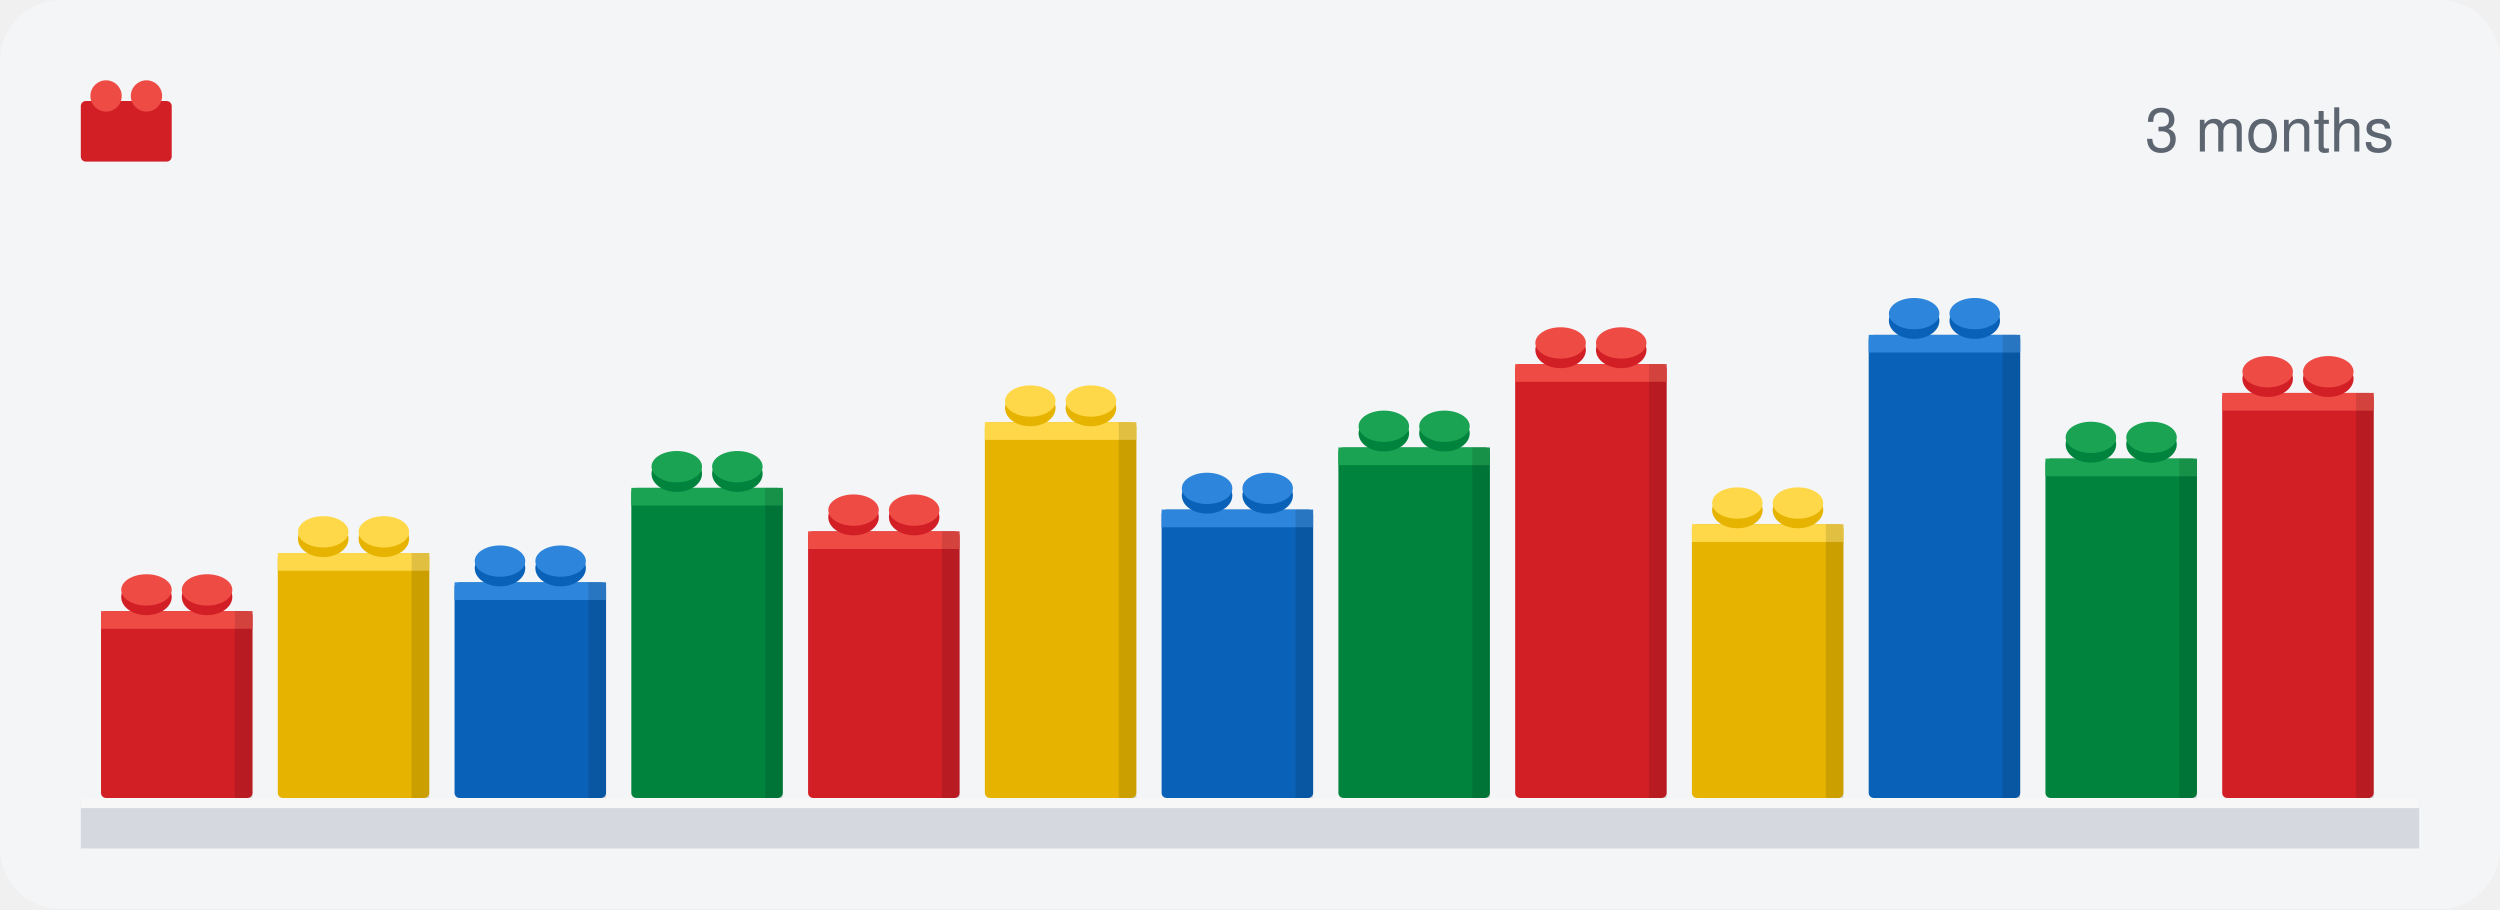
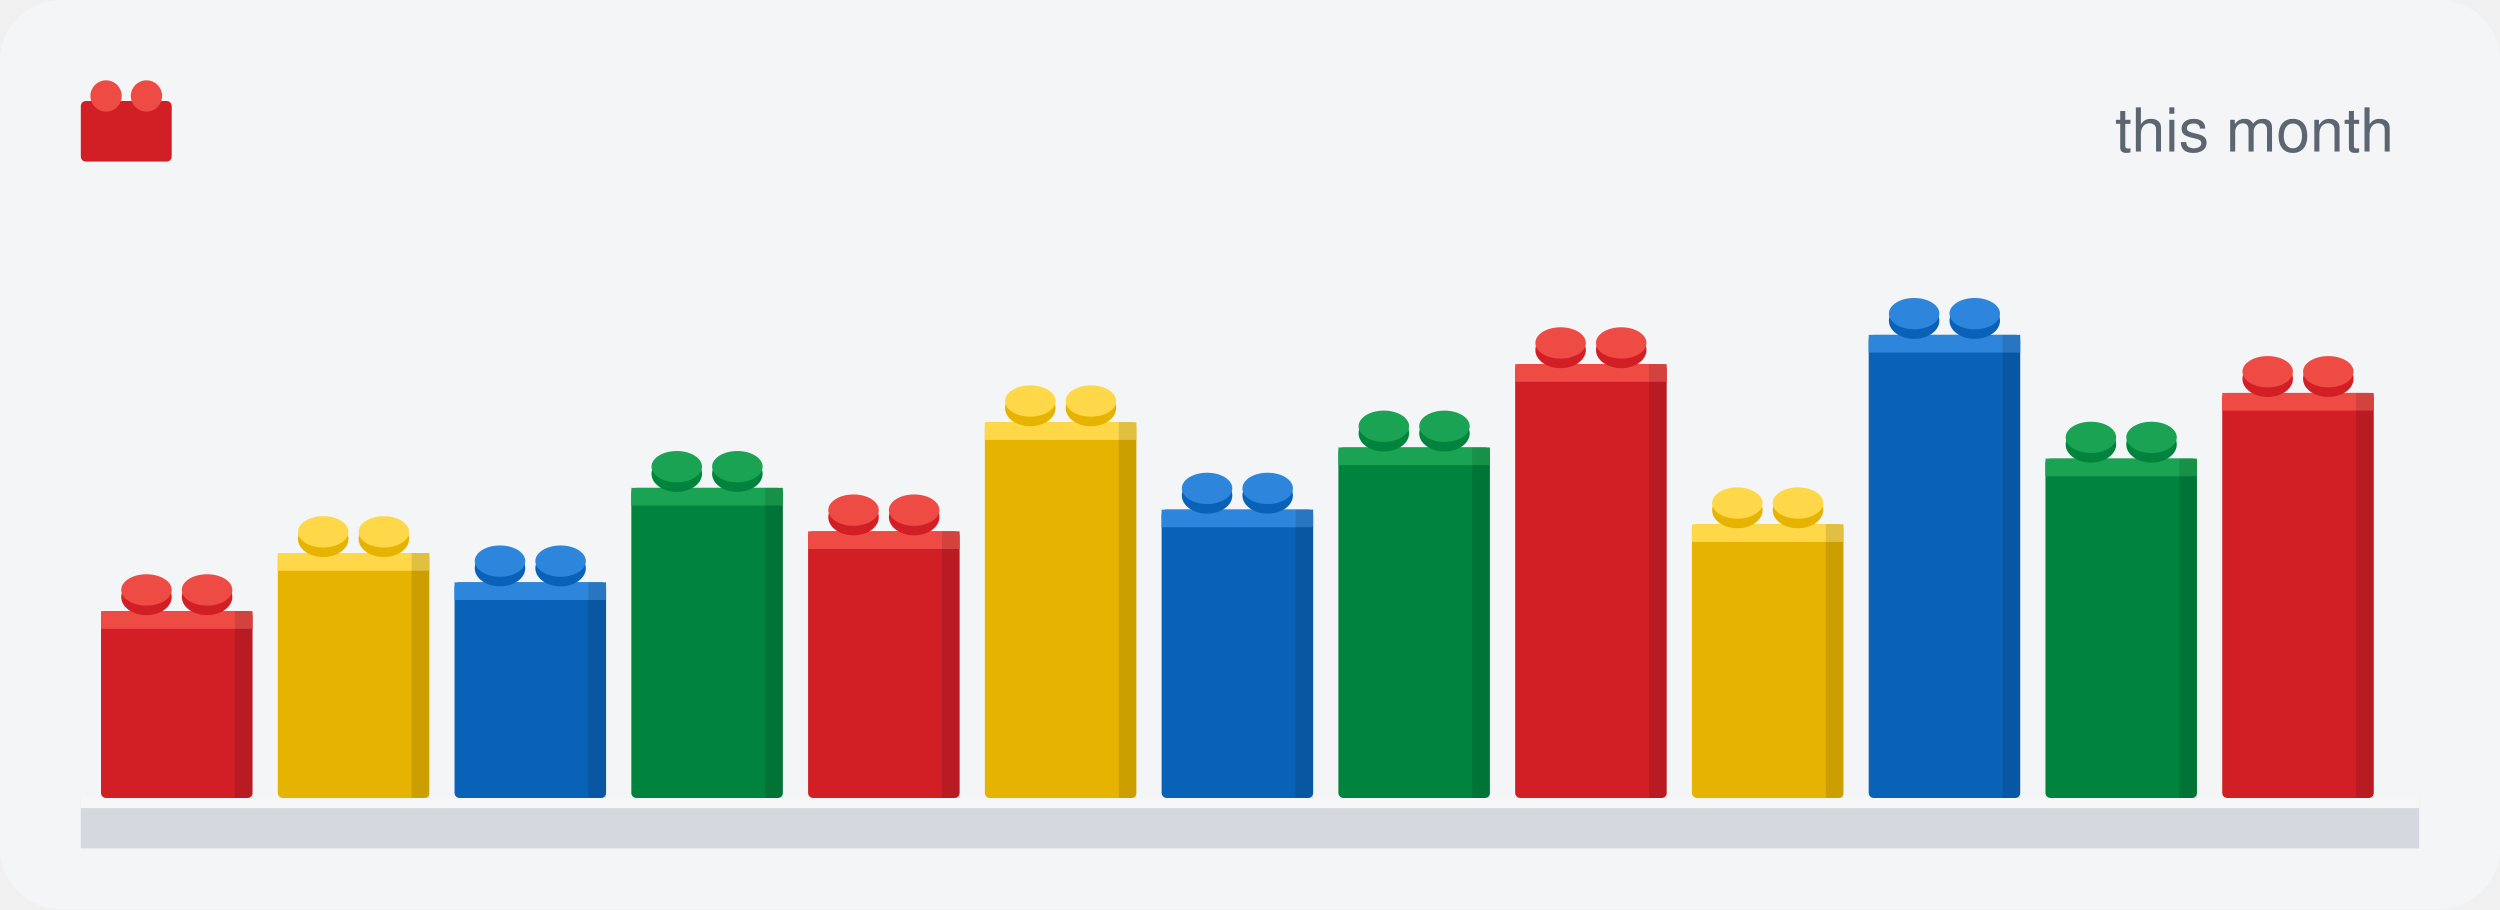
<svg xmlns="http://www.w3.org/2000/svg" width="495" height="180" viewBox="0 0 495 180" role="img" aria-labelledby="t d">
  <defs>
    <clipPath id="clip">
      <rect width="495" height="180" rx="12" />
    </clipPath>
  </defs>
  <g clip-path="url(#clip)">
    <rect width="495" height="180" fill="#f4f5f7" />
    <rect x="16" y="158" width="463" height="10" fill="#d5d8de" />
    <rect x="16" y="158" width="463" height="2" fill="#ffffff" opacity="0.8" />
    <g>
      <rect x="20.0" y="121.0" width="30" height="37.0" rx="1" fill="#d21f26" />
      <rect x="20.0" y="121.0" width="30" height="3.5" fill="#ef4b45" />
      <rect x="46.5" y="121.0" width="3.5" height="37.0" fill="#000" opacity="0.12" />
      <ellipse cx="29.0" cy="118.2" rx="5" ry="3.6" fill="#d21f26" />
      <ellipse cx="29.0" cy="116.8" rx="5" ry="3.1" fill="#ef4b45" />
      <ellipse cx="41.0" cy="118.2" rx="5" ry="3.6" fill="#d21f26" />
      <ellipse cx="41.0" cy="116.8" rx="5" ry="3.1" fill="#ef4b45" />
    </g>
    <g>
      <rect x="55.0" y="109.5" width="30" height="48.5" rx="1" fill="#e6b400" />
      <rect x="55.0" y="109.5" width="30" height="3.5" fill="#ffd84a" />
      <rect x="81.5" y="109.5" width="3.5" height="48.5" fill="#000" opacity="0.12" />
      <ellipse cx="64.0" cy="106.7" rx="5" ry="3.6" fill="#e6b400" />
      <ellipse cx="64.0" cy="105.3" rx="5" ry="3.1" fill="#ffd84a" />
      <ellipse cx="76.0" cy="106.7" rx="5" ry="3.6" fill="#e6b400" />
      <ellipse cx="76.0" cy="105.3" rx="5" ry="3.1" fill="#ffd84a" />
    </g>
    <g>
      <rect x="90.0" y="115.3" width="30" height="42.7" rx="1" fill="#0a62b8" />
      <rect x="90.0" y="115.3" width="30" height="3.5" fill="#2d86db" />
      <rect x="116.5" y="115.3" width="3.5" height="42.7" fill="#000" opacity="0.12" />
      <ellipse cx="99.0" cy="112.5" rx="5" ry="3.6" fill="#0a62b8" />
      <ellipse cx="99.0" cy="111.1" rx="5" ry="3.1" fill="#2d86db" />
      <ellipse cx="111.0" cy="112.5" rx="5" ry="3.6" fill="#0a62b8" />
      <ellipse cx="111.0" cy="111.1" rx="5" ry="3.1" fill="#2d86db" />
    </g>
    <g>
      <rect x="125.0" y="96.6" width="30" height="61.4" rx="1" fill="#00843d" />
      <rect x="125.0" y="96.6" width="30" height="3.5" fill="#1aa352" />
      <rect x="151.5" y="96.6" width="3.5" height="61.4" fill="#000" opacity="0.12" />
      <ellipse cx="134.0" cy="93.8" rx="5" ry="3.6" fill="#00843d" />
      <ellipse cx="134.0" cy="92.4" rx="5" ry="3.1" fill="#1aa352" />
      <ellipse cx="146.0" cy="93.8" rx="5" ry="3.6" fill="#00843d" />
      <ellipse cx="146.0" cy="92.4" rx="5" ry="3.1" fill="#1aa352" />
    </g>
    <g>
      <rect x="160.0" y="105.2" width="30" height="52.8" rx="1" fill="#d21f26" />
      <rect x="160.0" y="105.2" width="30" height="3.5" fill="#ef4b45" />
      <rect x="186.5" y="105.2" width="3.5" height="52.8" fill="#000" opacity="0.12" />
      <ellipse cx="169.0" cy="102.4" rx="5" ry="3.6" fill="#d21f26" />
      <ellipse cx="169.0" cy="101.0" rx="5" ry="3.1" fill="#ef4b45" />
      <ellipse cx="181.0" cy="102.4" rx="5" ry="3.6" fill="#d21f26" />
      <ellipse cx="181.0" cy="101.0" rx="5" ry="3.1" fill="#ef4b45" />
    </g>
    <g>
      <rect x="195.0" y="83.6" width="30" height="74.4" rx="1" fill="#e6b400" />
      <rect x="195.0" y="83.6" width="30" height="3.5" fill="#ffd84a" />
      <rect x="221.5" y="83.6" width="3.5" height="74.4" fill="#000" opacity="0.12" />
      <ellipse cx="204.0" cy="80.8" rx="5" ry="3.6" fill="#e6b400" />
      <ellipse cx="204.0" cy="79.4" rx="5" ry="3.1" fill="#ffd84a" />
      <ellipse cx="216.0" cy="80.8" rx="5" ry="3.6" fill="#e6b400" />
      <ellipse cx="216.0" cy="79.4" rx="5" ry="3.1" fill="#ffd84a" />
    </g>
    <g>
      <rect x="230.0" y="100.9" width="30" height="57.1" rx="1" fill="#0a62b8" />
      <rect x="230.0" y="100.9" width="30" height="3.5" fill="#2d86db" />
      <rect x="256.5" y="100.9" width="3.5" height="57.1" fill="#000" opacity="0.12" />
      <ellipse cx="239.0" cy="98.1" rx="5" ry="3.6" fill="#0a62b8" />
      <ellipse cx="239.0" cy="96.7" rx="5" ry="3.1" fill="#2d86db" />
      <ellipse cx="251.0" cy="98.1" rx="5" ry="3.6" fill="#0a62b8" />
      <ellipse cx="251.0" cy="96.7" rx="5" ry="3.1" fill="#2d86db" />
    </g>
    <g>
      <rect x="265.0" y="88.6" width="30" height="69.4" rx="1" fill="#00843d" />
      <rect x="265.0" y="88.6" width="30" height="3.5" fill="#1aa352" />
      <rect x="291.5" y="88.6" width="3.5" height="69.4" fill="#000" opacity="0.12" />
      <ellipse cx="274.0" cy="85.8" rx="5" ry="3.6" fill="#00843d" />
      <ellipse cx="274.0" cy="84.4" rx="5" ry="3.1" fill="#1aa352" />
      <ellipse cx="286.0" cy="85.8" rx="5" ry="3.6" fill="#00843d" />
      <ellipse cx="286.0" cy="84.4" rx="5" ry="3.1" fill="#1aa352" />
    </g>
    <g>
      <rect x="300.0" y="72.1" width="30" height="85.9" rx="1" fill="#d21f26" />
      <rect x="300.0" y="72.1" width="30" height="3.5" fill="#ef4b45" />
      <rect x="326.5" y="72.1" width="3.5" height="85.9" fill="#000" opacity="0.12" />
      <ellipse cx="309.0" cy="69.3" rx="5" ry="3.6" fill="#d21f26" />
      <ellipse cx="309.0" cy="67.9" rx="5" ry="3.1" fill="#ef4b45" />
      <ellipse cx="321.0" cy="69.3" rx="5" ry="3.6" fill="#d21f26" />
      <ellipse cx="321.0" cy="67.9" rx="5" ry="3.1" fill="#ef4b45" />
    </g>
    <g>
      <rect x="335.0" y="103.8" width="30" height="54.2" rx="1" fill="#e6b400" />
      <rect x="335.0" y="103.8" width="30" height="3.5" fill="#ffd84a" />
      <rect x="361.5" y="103.8" width="3.5" height="54.2" fill="#000" opacity="0.12" />
      <ellipse cx="344.0" cy="101.0" rx="5" ry="3.6" fill="#e6b400" />
      <ellipse cx="344.0" cy="99.6" rx="5" ry="3.1" fill="#ffd84a" />
      <ellipse cx="356.0" cy="101.0" rx="5" ry="3.6" fill="#e6b400" />
      <ellipse cx="356.0" cy="99.6" rx="5" ry="3.1" fill="#ffd84a" />
    </g>
    <g>
      <rect x="370.0" y="66.3" width="30" height="91.7" rx="1" fill="#0a62b8" />
      <rect x="370.0" y="66.3" width="30" height="3.5" fill="#2d86db" />
      <rect x="396.5" y="66.3" width="3.5" height="91.7" fill="#000" opacity="0.12" />
      <ellipse cx="379.0" cy="63.5" rx="5" ry="3.6" fill="#0a62b8" />
      <ellipse cx="379.0" cy="62.1" rx="5" ry="3.1" fill="#2d86db" />
      <ellipse cx="391.0" cy="63.5" rx="5" ry="3.6" fill="#0a62b8" />
      <ellipse cx="391.0" cy="62.1" rx="5" ry="3.1" fill="#2d86db" />
    </g>
    <g>
      <rect x="405.0" y="90.8" width="30" height="67.2" rx="1" fill="#00843d" />
      <rect x="405.0" y="90.8" width="30" height="3.5" fill="#1aa352" />
      <rect x="431.5" y="90.8" width="3.5" height="67.2" fill="#000" opacity="0.12" />
      <ellipse cx="414.0" cy="88.0" rx="5" ry="3.6" fill="#00843d" />
      <ellipse cx="414.0" cy="86.6" rx="5" ry="3.1" fill="#1aa352" />
      <ellipse cx="426.0" cy="88.0" rx="5" ry="3.6" fill="#00843d" />
      <ellipse cx="426.0" cy="86.6" rx="5" ry="3.1" fill="#1aa352" />
    </g>
    <g>
      <rect x="440.0" y="77.8" width="30" height="80.2" rx="1" fill="#d21f26" />
      <rect x="440.0" y="77.8" width="30" height="3.5" fill="#ef4b45" />
      <rect x="466.5" y="77.8" width="3.5" height="80.2" fill="#000" opacity="0.12" />
      <ellipse cx="449.0" cy="75.0" rx="5" ry="3.6" fill="#d21f26" />
      <ellipse cx="449.0" cy="73.6" rx="5" ry="3.1" fill="#ef4b45" />
      <ellipse cx="461.0" cy="75.0" rx="5" ry="3.6" fill="#d21f26" />
      <ellipse cx="461.0" cy="73.6" rx="5" ry="3.1" fill="#ef4b45" />
    </g>
    <g transform="translate(16 14)">
      <rect x="0" y="6" width="18" height="12" rx="1" fill="#d21f26" />
      <circle cx="5" cy="5" r="3.1" fill="#ef4b45" />
      <circle cx="13" cy="5" r="3.1" fill="#ef4b45" />
    </g>
-     <text x="474" y="30" fill="#5c6570" font-family="Segoe UI, Helvetica, Arial, sans-serif" font-size="12" text-anchor="end">3 months</text>
+     <text x="474" y="30" fill="#5c6570" font-family="Segoe UI, Helvetica, Arial, sans-serif" font-size="12" text-anchor="end">this month</text>
  </g>
</svg>
